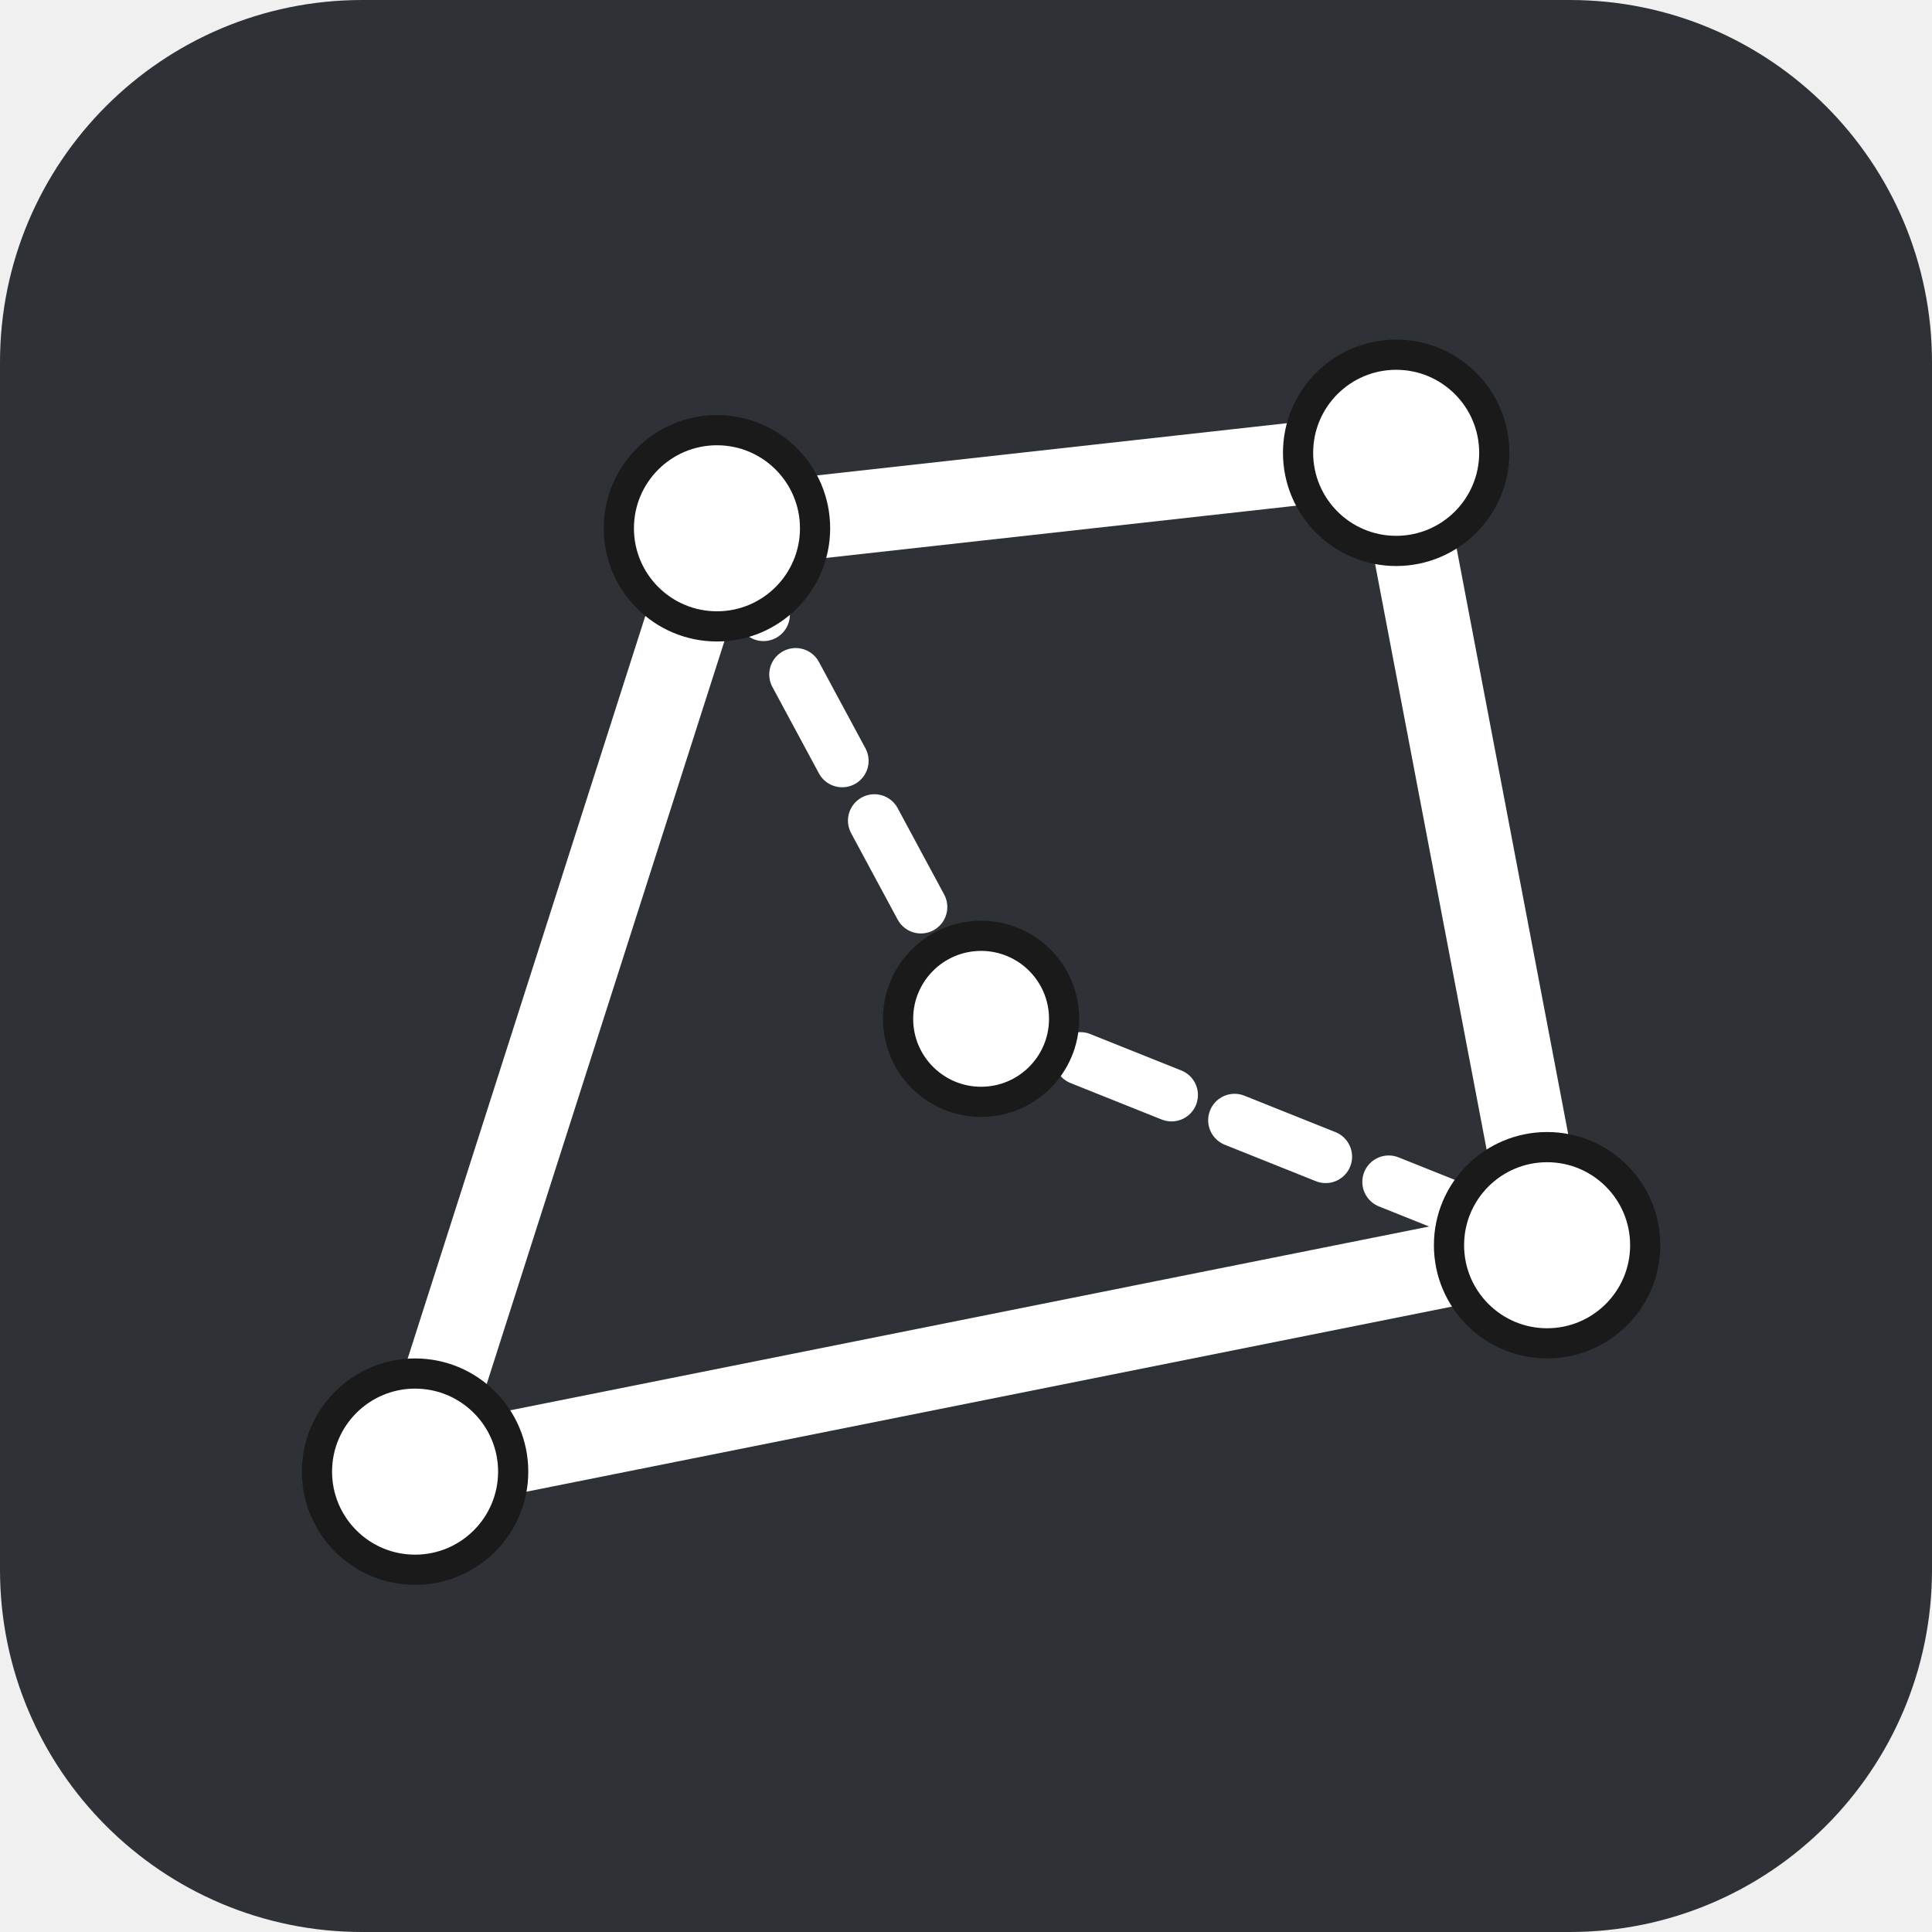
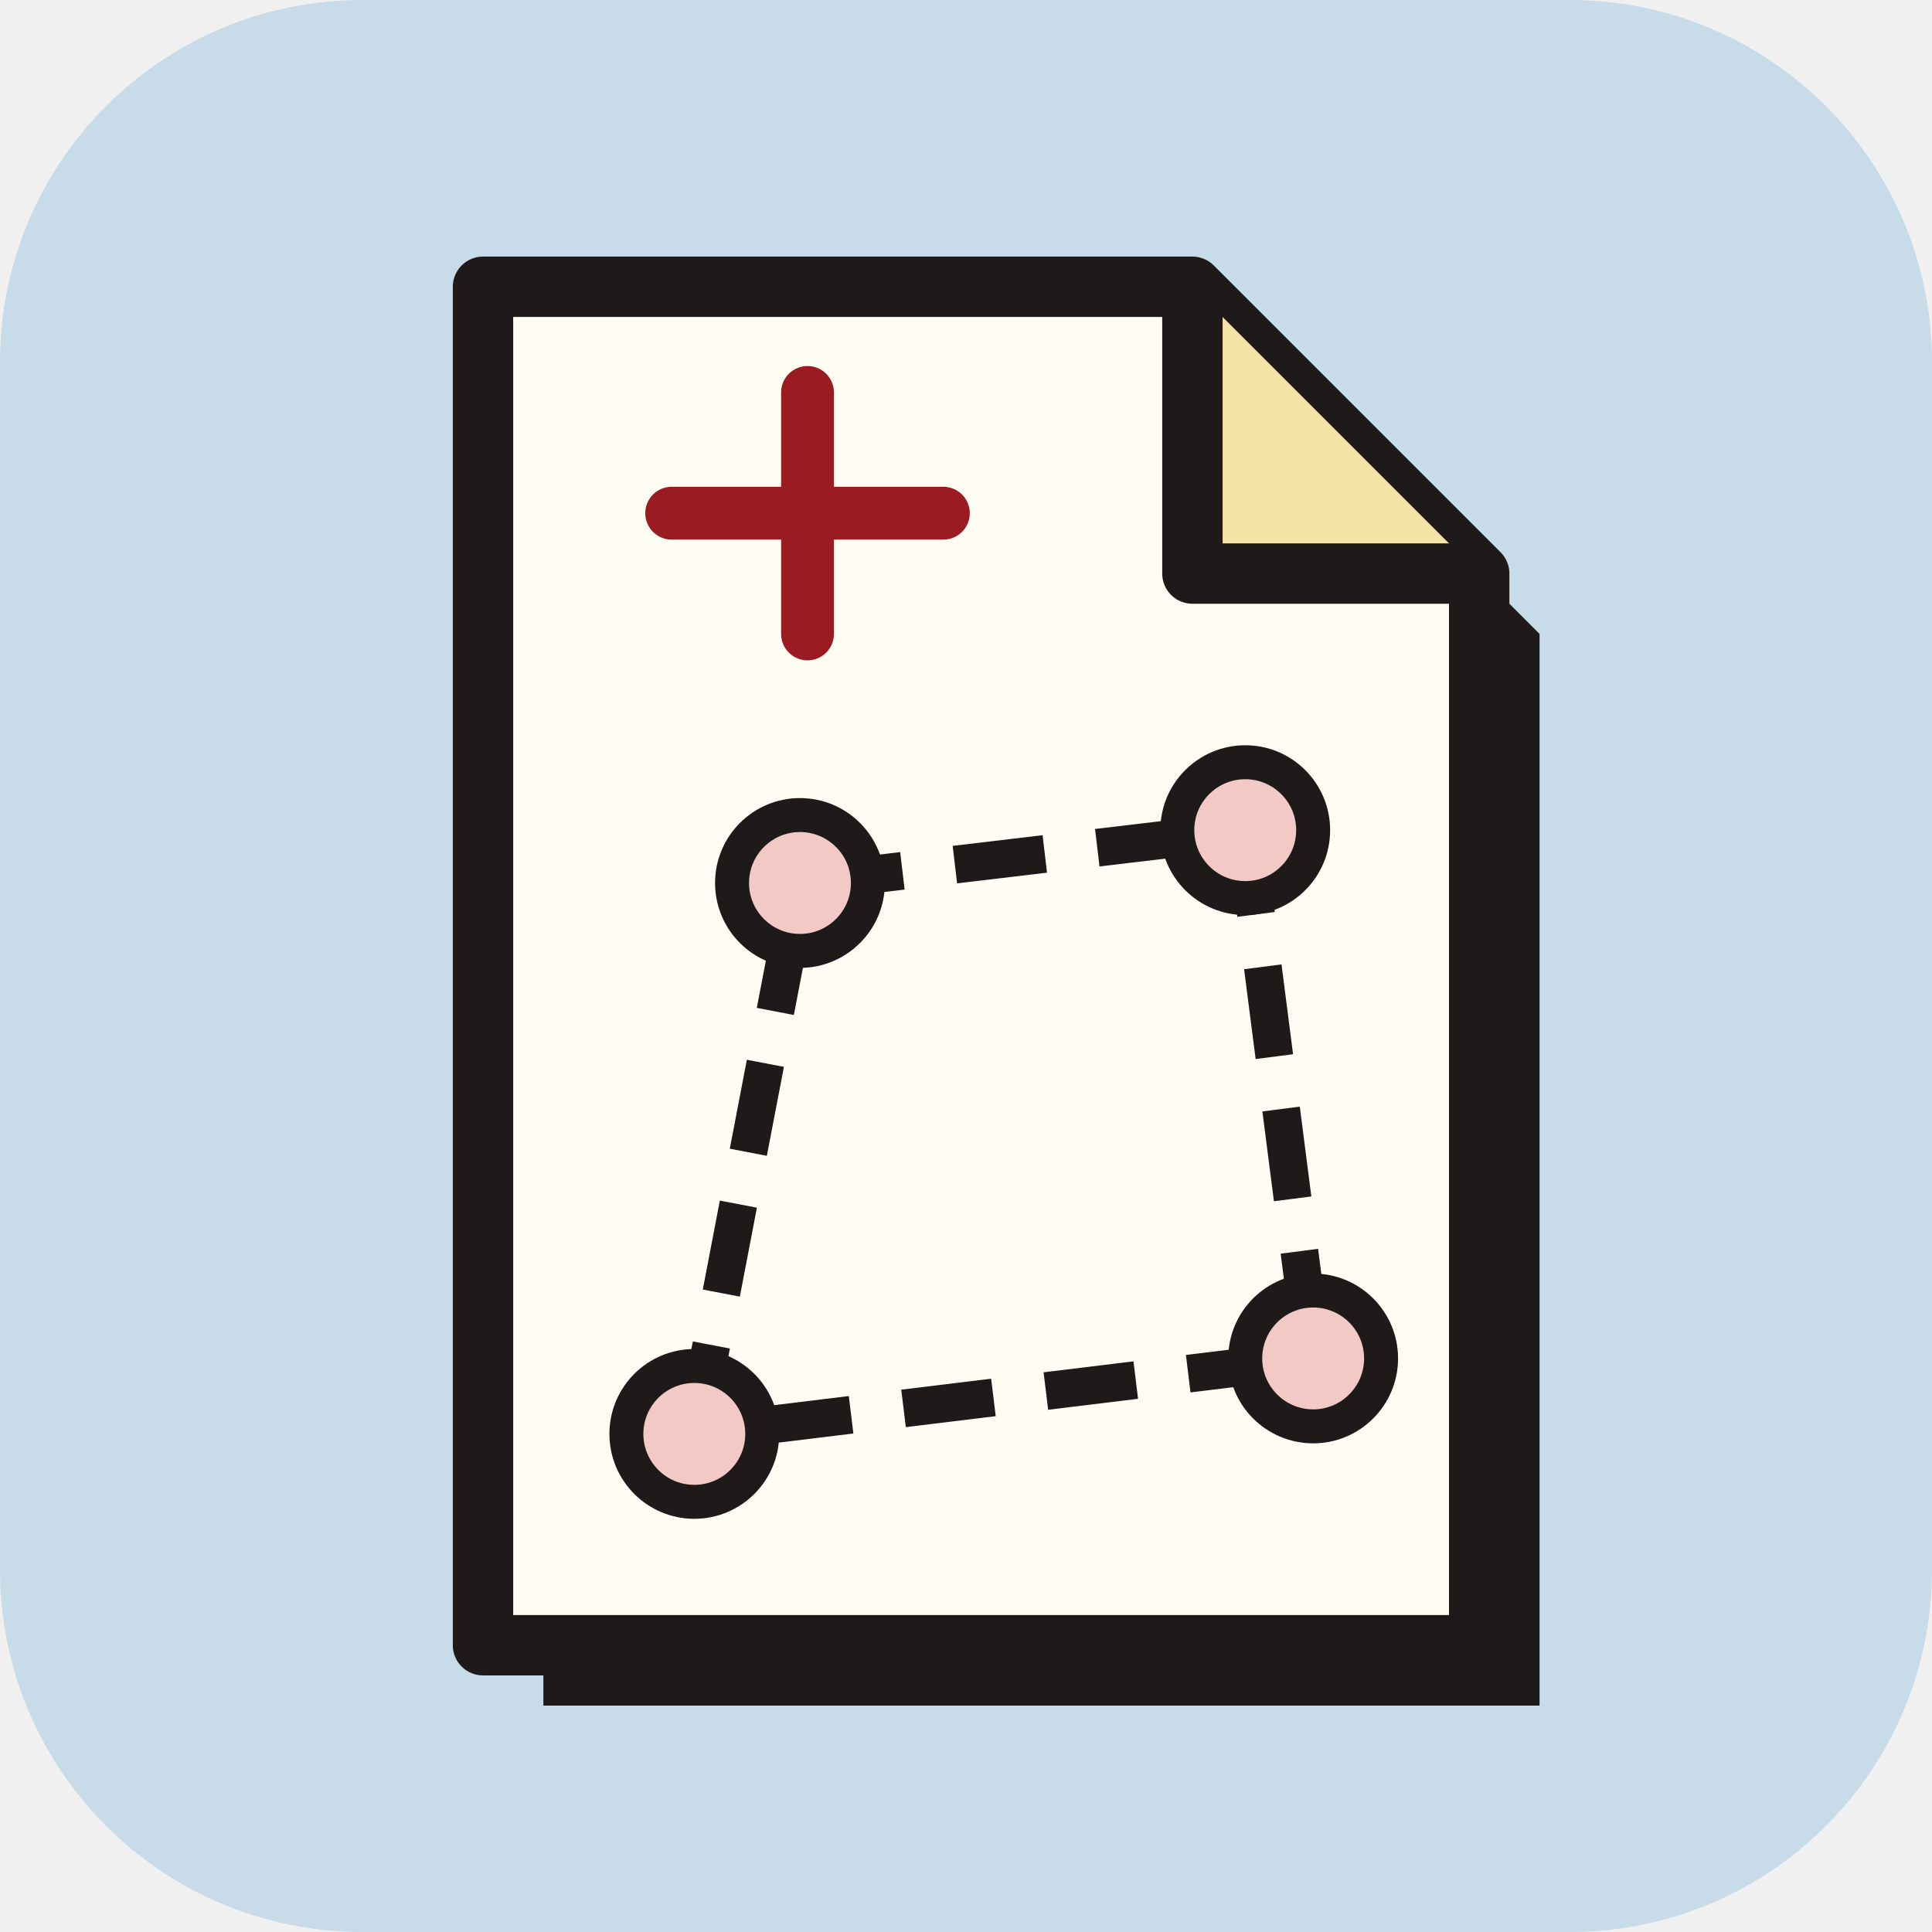
<svg xmlns="http://www.w3.org/2000/svg" viewBox="0 0 512 512">
-   <rect width="512" height="512" rx="96" fill="#2e3236" />
-   <path d="M110 390 L190 140 L370 120 L410 330 Z" fill="none" stroke="#ffffff" stroke-width="22" stroke-linejoin="round" />
-   <path d="M190 140 L260 270 L410 330" fill="none" stroke="#ffffff" stroke-width="14" stroke-dasharray="26 18" stroke-linecap="round" />
-   <g fill="#ffffff" stroke="#1a1a1a" stroke-width="8">
-     <circle cx="110" cy="390" r="26" />
-     <circle cx="190" cy="140" r="26" />
-     <circle cx="370" cy="120" r="26" />
-     <circle cx="410" cy="330" r="26" />
-     <circle cx="260" cy="270" r="22" />
+   <rect width="512" height="512" rx="96" fill="#c8dbe8" />
+   <path transform="translate(16 16)" fill="#1d1a19" d="M128 76 H316 L392 152 V436 H128 Z" />
+   <g stroke="#1d1a19" stroke-width="16" stroke-linejoin="round">
+     <path d="M128 76 H316 L392 152 V436 H128 Z" fill="#fffcf3" />
+     <path d="M316 76 V152 H392" fill="#f4e3a6" />
+   </g>
+   <path d="M178 136 H250 M214 104 V168" stroke="#9b1b22" stroke-width="14" stroke-linecap="round" />
+   <path d="M184 380 L212 234 L330 220 L348 360 Z" fill="none" stroke="#1d1a19" stroke-width="10" stroke-linejoin="round" stroke-dasharray="24 14" />
+   <g fill="#f2c9c4" stroke="#1d1a19" stroke-width="9">
+     <circle cx="184" cy="380" r="18" />
+     <circle cx="212" cy="234" r="18" />
+     <circle cx="330" cy="220" r="18" />
+     <circle cx="348" cy="360" r="18" />
  </g>
</svg>
